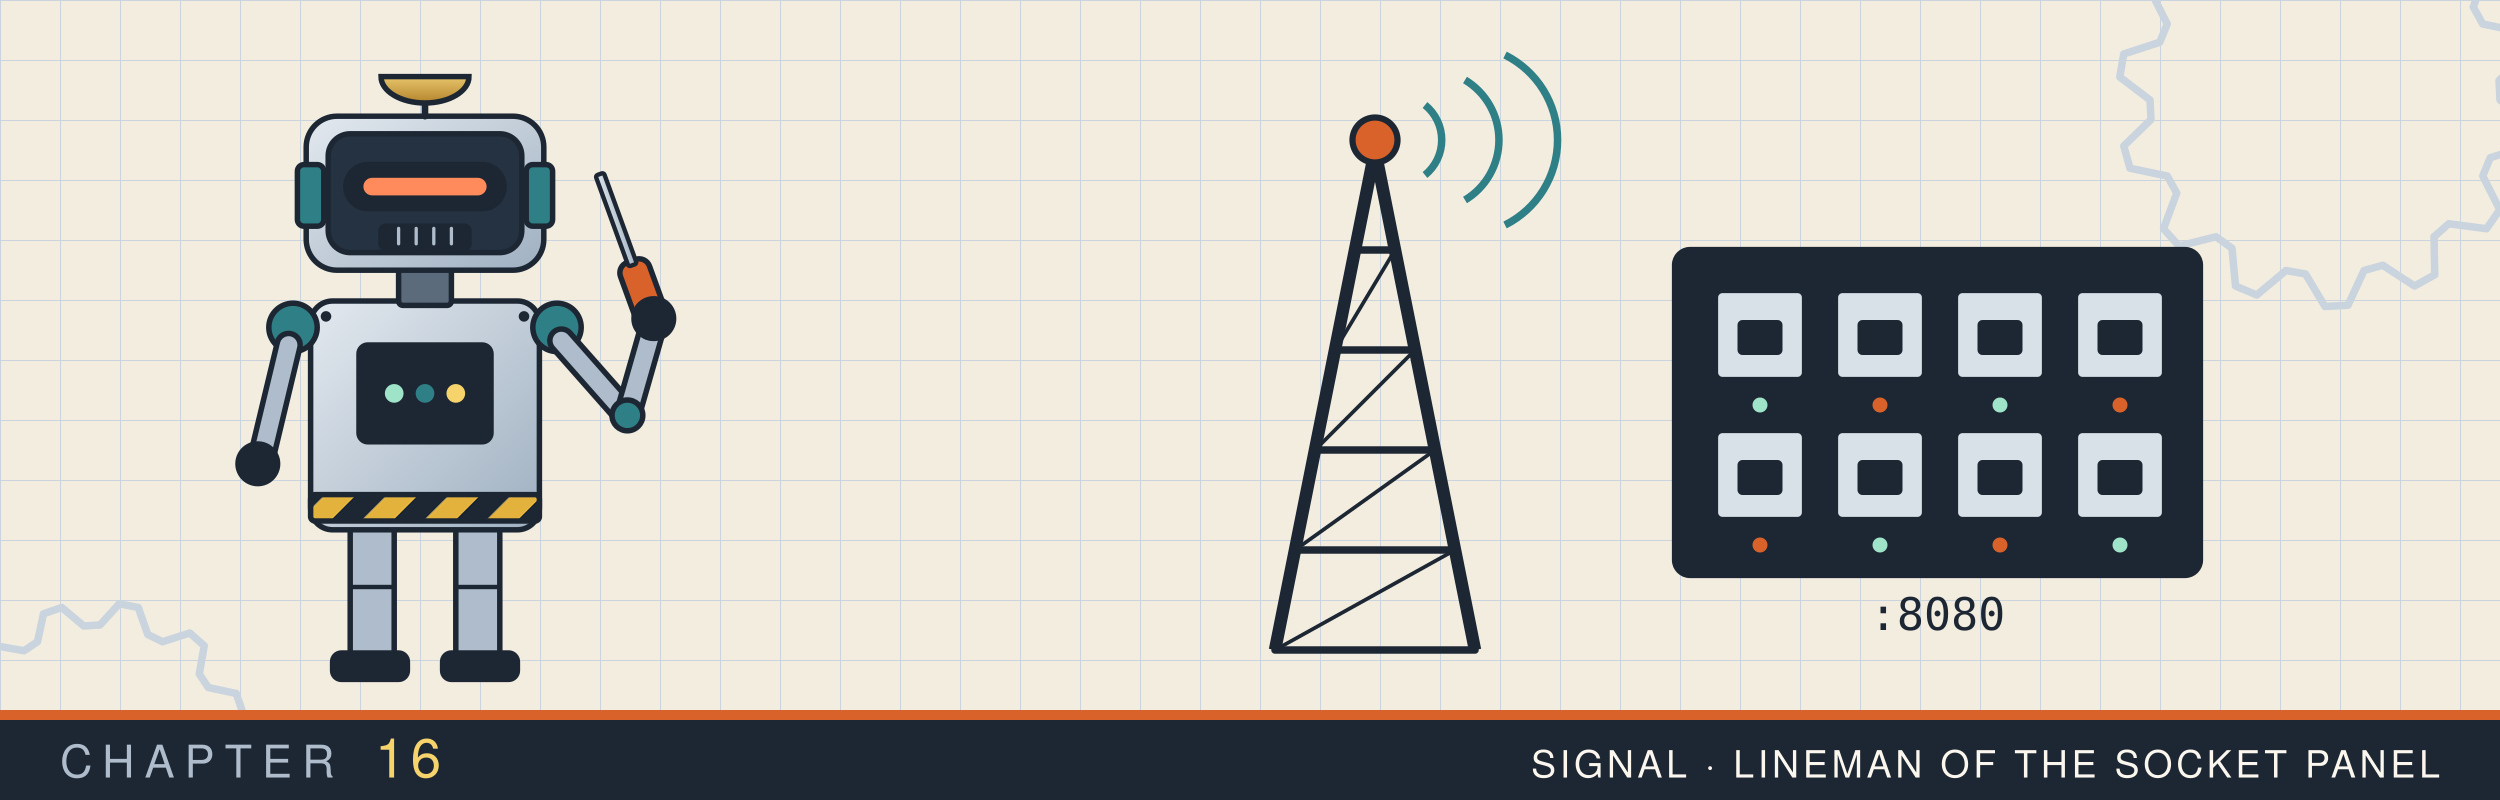
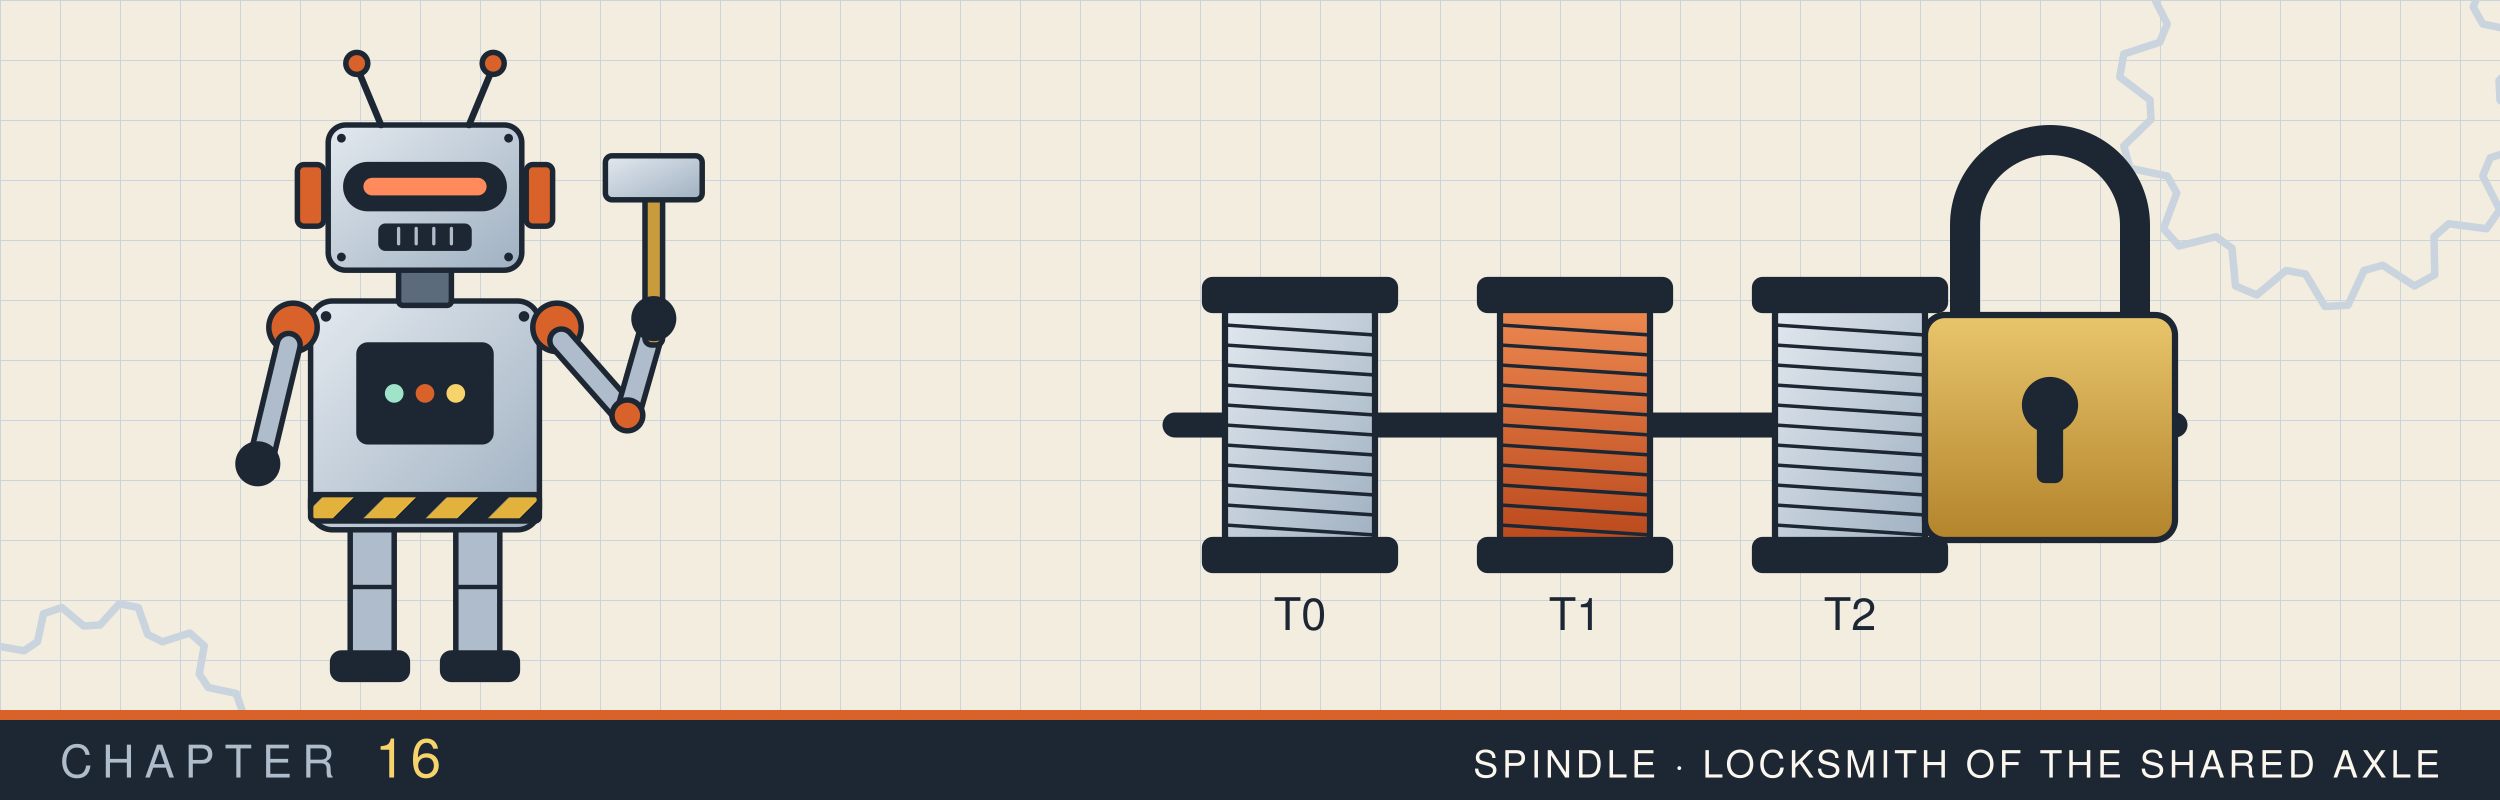
<svg xmlns="http://www.w3.org/2000/svg" viewBox="0 0 1000 320" width="1000" height="320">
  <defs>
    <pattern id="grid" width="24" height="24" patternUnits="userSpaceOnUse">
      <path d="M 24 0 L 0 0 0 24" fill="none" stroke="#c9d4de" stroke-width="0.8" />
    </pattern>
    <pattern id="hatch" width="6" height="6" patternUnits="userSpaceOnUse" patternTransform="rotate(45)">
      <line x1="0" y1="0" x2="0" y2="6" stroke="#1d2733" stroke-width="1.1" opacity="0.55" />
    </pattern>
    <pattern id="hatch-fine" width="4" height="4" patternUnits="userSpaceOnUse" patternTransform="rotate(-35)">
      <line x1="0" y1="0" x2="0" y2="4" stroke="#1d2733" stroke-width="0.7" opacity="0.4" />
    </pattern>
    <pattern id="stripes" width="20" height="20" patternUnits="userSpaceOnUse" patternTransform="rotate(45)">
      <rect width="10" height="20" fill="#1d2733" />
      <rect x="10" width="10" height="20" fill="#e3b23c" />
    </pattern>
    <linearGradient id="steel" x1="0" x2="1" y1="0" y2="1">
      <stop offset="0" stop-color="#e3e9ef" />
      <stop offset="1" stop-color="#9fb0c1" />
    </linearGradient>
    <linearGradient id="brass" x1="0" x2="0" y1="0" y2="1">
      <stop offset="0" stop-color="#e8c56b" />
      <stop offset="1" stop-color="#b3842c" />
    </linearGradient>
    <linearGradient id="copper" x1="0" x2="0" y1="0" y2="1">
      <stop offset="0" stop-color="#ee8a52" />
      <stop offset="1" stop-color="#b9471b" />
    </linearGradient>
  </defs>
  <rect x="0.0" y="0.0" width="1000.0" height="320.0" rx="0" fill="#f3ede0" stroke="none" stroke-width="0" />
  <rect x="0.0" y="0.0" width="1000.0" height="320.0" rx="0" fill="url(#grid)" stroke="none" stroke-width="0" />
  <polygon points="1000.0,40.0 1012.1,49.2 1010.5,58.4 996.1,63.1 993.1,70.4 999.9,83.9 994.6,91.5 979.5,89.5 973.6,94.7 973.9,109.9 965.8,114.4 953.1,106.1 945.6,108.2 939.2,122.1 930.0,122.6 922.2,109.6 914.4,108.2 902.7,118.0 894.2,114.4 892.8,99.3 886.4,94.7 871.6,98.4 865.4,91.5 870.7,77.2 866.9,70.4 852.0,67.3 849.5,58.4 860.4,47.8 860.0,40.0 847.9,30.8 849.5,21.6 863.9,16.9 866.9,9.6 860.1,-3.9 865.4,-11.5 880.5,-9.5 886.4,-14.7 886.1,-29.9 894.2,-34.4 906.9,-26.1 914.4,-28.2 920.8,-42.1 930.0,-42.6 937.8,-29.6 945.6,-28.2 957.3,-38.0 965.8,-34.4 967.2,-19.3 973.6,-14.7 988.4,-18.4 994.6,-11.5 989.3,2.8 993.1,9.6 1008.0,12.7 1010.5,21.6 999.6,32.2" fill="none" stroke="#c9d4de" stroke-width="3" stroke-linejoin="round" />
  <polygon points="90.0,300.0 98.5,307.7 97.0,315.3 86.2,319.1 83.3,325.0 86.8,335.9 81.7,341.7 70.4,339.7 65.0,343.3 62.6,354.5 55.3,357.0 46.5,349.6 40.0,350.0 32.3,358.5 24.7,357.0 20.9,346.2 15.0,343.3 4.1,346.8 -1.7,341.7 0.3,330.4 -3.3,325.0 -14.5,322.6 -17.0,315.3 -9.6,306.5 -10.0,300.0 -18.5,292.3 -17.0,284.7 -6.2,280.9 -3.3,275.0 -6.8,264.1 -1.7,258.3 9.6,260.3 15.0,256.7 17.4,245.5 24.7,243.0 33.5,250.4 40.0,250.0 47.7,241.5 55.3,243.0 59.1,253.8 65.0,256.7 75.9,253.2 81.7,258.3 79.7,269.6 83.3,275.0 94.5,277.4 97.0,284.7 89.6,293.5" fill="none" stroke="#c9d4de" stroke-width="3" stroke-linejoin="round" />
  <rect x="0.0" y="288.0" width="1000.0" height="32.0" rx="0" fill="#1d2733" stroke="none" stroke-width="0" />
  <rect x="0.0" y="284.0" width="1000.0" height="4.0" rx="0" fill="#d9622b" stroke="none" stroke-width="0" />
  <text x="24.0" y="311.0" font-family="DIN Condensed, Avenir Next Condensed, Helvetica Neue, sans-serif" font-size="18" fill="#aebccb" text-anchor="start" font-weight="normal" letter-spacing="4">CHAPTER</text>
-   <text x="976.0" y="311.0" font-family="DIN Condensed, Avenir Next Condensed, Helvetica Neue, sans-serif" font-size="15" fill="#fbf7ee" text-anchor="end" font-weight="normal" letter-spacing="1.5">SIGNAL · LINEMAN OF THE SOCKET PANEL</text>
+   <text x="976.0" y="311.0" font-family="DIN Condensed, Avenir Next Condensed, Helvetica Neue, sans-serif" font-size="15" fill="#fbf7ee" text-anchor="end" font-weight="normal" letter-spacing="1.5">SPINDLE · LOCKSMITH OF THE SHARED AXLE</text>
  <text x="150.0" y="311.0" font-family="DIN Condensed, Avenir Next Condensed, Helvetica Neue, sans-serif" font-size="22" fill="#f6d36b" text-anchor="start" font-weight="normal" letter-spacing="2">16</text>
  <g transform="translate(170.0 270.0) scale(0.88)">
    <rect x="-34.0" y="-70.0" width="20.0" height="64.0" rx="3" fill="#aebccb" stroke="#1d2733" stroke-width="2.5" />
    <rect x="14.0" y="-70.0" width="20.0" height="64.0" rx="3" fill="#aebccb" stroke="#1d2733" stroke-width="2.5" />
    <rect x="-42.0" y="-10.0" width="34.0" height="12.0" rx="4" fill="#1d2733" stroke="#1d2733" stroke-width="2.5" />
    <rect x="8.0" y="-10.0" width="34.0" height="12.0" rx="4" fill="#1d2733" stroke="#1d2733" stroke-width="2.5" />
    <line x1="-34.0" y1="-40.0" x2="-14.0" y2="-40.0" stroke="#1d2733" stroke-width="2" stroke-linecap="round" />
    <line x1="14.0" y1="-40.0" x2="34.0" y2="-40.0" stroke="#1d2733" stroke-width="2" stroke-linecap="round" />
    <rect x="-52.0" y="-170.0" width="104.0" height="104.0" rx="10" fill="url(#steel)" stroke="#1d2733" stroke-width="2.5" />
    <circle cx="-45.0" cy="-163.0" r="2.4" fill="#1d2733" />
    <circle cx="45.0" cy="-163.0" r="2.4" fill="#1d2733" />
    <circle cx="-45.0" cy="-73.0" r="2.4" fill="#1d2733" />
    <circle cx="45.0" cy="-73.0" r="2.4" fill="#1d2733" />
    <rect x="-30.0" y="-150.0" width="60.0" height="44.0" rx="4" fill="#1d2733" stroke="#1d2733" stroke-width="2.5" />
    <rect x="-52.0" y="-82.0" width="104.0" height="12.0" rx="2" fill="url(#stripes)" stroke="#1d2733" stroke-width="2.5" />
    <circle cx="-14.0" cy="-128.0" r="5.0" fill="#9fe3c8" stroke="#1d2733" stroke-width="1.5" />
-     <circle cx="0.0" cy="-128.0" r="5.0" fill="#2f7f86" stroke="#1d2733" stroke-width="1.5" />
+     <circle cx="0.0" cy="-128.0" r="5.0" fill="#d9622b" stroke="#1d2733" stroke-width="1.5" />
    <circle cx="14.0" cy="-128.0" r="5.0" fill="#f6d36b" stroke="#1d2733" stroke-width="1.5" />
-     <circle cx="-60.0" cy="-158.0" r="11.0" fill="#2f7f86" stroke="#1d2733" stroke-width="2.5" />
+     <circle cx="-60.0" cy="-158.0" r="11.0" fill="#d9622b" stroke="#1d2733" stroke-width="2.5" />
    <line x1="-62.0" y1="-150.0" x2="-74.0" y2="-100.0" stroke="#1d2733" stroke-width="13" stroke-linecap="round" />
    <line x1="-62.0" y1="-150.0" x2="-74.0" y2="-100.0" stroke="#aebccb" stroke-width="8" stroke-linecap="round" />
    <circle cx="-76.0" cy="-96.0" r="9.0" fill="#1d2733" stroke="#1d2733" stroke-width="2.5" />
-     <circle cx="60.0" cy="-158.0" r="11.0" fill="#2f7f86" stroke="#1d2733" stroke-width="2.5" />
+     <circle cx="60.0" cy="-158.0" r="11.0" fill="#d9622b" stroke="#1d2733" stroke-width="2.5" />
    <line x1="62.0" y1="-152.0" x2="92.0" y2="-118.0" stroke="#1d2733" stroke-width="13" stroke-linecap="round" />
    <line x1="62.0" y1="-152.0" x2="92.0" y2="-118.0" stroke="#aebccb" stroke-width="8" stroke-linecap="round" />
    <line x1="92.0" y1="-118.0" x2="104.0" y2="-160.0" stroke="#1d2733" stroke-width="13" stroke-linecap="round" />
    <line x1="92.0" y1="-118.0" x2="104.0" y2="-160.0" stroke="#aebccb" stroke-width="8" stroke-linecap="round" />
-     <circle cx="92.0" cy="-118.0" r="7.0" fill="#2f7f86" stroke="#1d2733" stroke-width="2.5" />
-     <g transform="rotate(-20 104.0 -160.0)">
-       <rect x="97.0" y="-190.0" width="14.0" height="36.0" rx="5" fill="#d9622b" stroke="#1d2733" stroke-width="2.5" />
-       <rect x="102.0" y="-232.0" width="4.0" height="44.0" rx="1" fill="url(#steel)" stroke="#1d2733" stroke-width="2" />
-     </g>
+     <circle cx="92.0" cy="-118.0" r="7.0" fill="#d9622b" stroke="#1d2733" stroke-width="2.5" />
+     <rect x="100.0" y="-220.0" width="8.0" height="70.0" rx="3" fill="#c89b3c" stroke="#1d2733" stroke-width="2.5" />
+     <rect x="82.0" y="-236.0" width="44.0" height="20.0" rx="3" fill="url(#steel)" stroke="#1d2733" stroke-width="2.5" />
    <circle cx="104.0" cy="-162.0" r="9.0" fill="#1d2733" stroke="#1d2733" stroke-width="2.5" />
    <rect x="-12.0" y="-186.0" width="24.0" height="18.0" rx="2" fill="#5b6b7c" stroke="#1d2733" stroke-width="2.5" />
-     <rect x="-54.0" y="-254.0" width="108.0" height="70.0" rx="14" fill="url(#steel)" stroke="#1d2733" stroke-width="2.5" />
-     <rect x="-44.0" y="-246.0" width="88.0" height="54.0" rx="10" fill="#243241" stroke="#1d2733" stroke-width="2.5" />
-     <rect x="-58.0" y="-232.0" width="12.0" height="28.0" rx="3" fill="#2f7f86" stroke="#1d2733" stroke-width="2.5" />
-     <rect x="46.0" y="-232.0" width="12.0" height="28.0" rx="3" fill="#2f7f86" stroke="#1d2733" stroke-width="2.5" />
+     <rect x="-44.0" y="-250.0" width="88.0" height="66.0" rx="8" fill="url(#steel)" stroke="#1d2733" stroke-width="2.5" />
+     <circle cx="-38.0" cy="-244.0" r="2" fill="#1d2733" />
+     <circle cx="38.0" cy="-244.0" r="2" fill="#1d2733" />
+     <circle cx="-38.0" cy="-190.0" r="2" fill="#1d2733" />
+     <circle cx="38.0" cy="-190.0" r="2" fill="#1d2733" />
+     <rect x="-58.0" y="-232.0" width="12.0" height="28.0" rx="3" fill="#d9622b" stroke="#1d2733" stroke-width="2.5" />
+     <rect x="46.0" y="-232.0" width="12.0" height="28.0" rx="3" fill="#d9622b" stroke="#1d2733" stroke-width="2.5" />
    <rect x="-36.0" y="-232.0" width="72.0" height="20.0" rx="10" fill="#1d2733" stroke="#1d2733" stroke-width="2.5" />
    <rect x="-28.0" y="-226.0" width="56.0" height="8.0" rx="4" fill="#ff8a5c" stroke="none" stroke-width="0" />
    <rect x="-20.0" y="-204.0" width="40.0" height="10.0" rx="2" fill="#1d2733" stroke="#1d2733" stroke-width="2.5" />
    <line x1="-12.0" y1="-203.0" x2="-12.0" y2="-196.0" stroke="#aebccb" stroke-width="1.5" stroke-linecap="round" />
    <line x1="-4.0" y1="-203.0" x2="-4.0" y2="-196.0" stroke="#aebccb" stroke-width="1.5" stroke-linecap="round" />
    <line x1="4.0" y1="-203.0" x2="4.0" y2="-196.0" stroke="#aebccb" stroke-width="1.5" stroke-linecap="round" />
    <line x1="12.0" y1="-203.0" x2="12.0" y2="-196.0" stroke="#aebccb" stroke-width="1.5" stroke-linecap="round" />
-     <line x1="0.0" y1="-254.0" x2="0.0" y2="-270.0" stroke="#1d2733" stroke-width="3" stroke-linecap="round" />
-     <path d="M -20 -272.0 a 20 12 0 0 0 40 0 z" fill="url(#brass)" stroke="#1d2733" stroke-width="2.5" />
+     <line x1="-20.0" y1="-250.0" x2="-30.0" y2="-274.0" stroke="#1d2733" stroke-width="3" stroke-linecap="round" />
+     <circle cx="-31.0" cy="-278.0" r="5.0" fill="#d9622b" stroke="#1d2733" stroke-width="2.5" />
+     <line x1="20.0" y1="-250.0" x2="30.0" y2="-274.0" stroke="#1d2733" stroke-width="3" stroke-linecap="round" />
+     <circle cx="31.0" cy="-278.0" r="5.0" fill="#d9622b" stroke="#1d2733" stroke-width="2.5" />
  </g>
-   <path d="M 510.0 260.0 l 40 -200 l 40 200" fill="none" stroke="#1d2733" stroke-width="5" />
-   <line x1="510.0" y1="260.0" x2="590.0" y2="260.0" stroke="#1d2733" stroke-width="3" stroke-linecap="round" />
-   <line x1="510.0" y1="260.0" x2="582.0" y2="220.0" stroke="#1d2733" stroke-width="1.5" stroke-linecap="round" />
-   <line x1="518.0" y1="220.0" x2="582.0" y2="220.0" stroke="#1d2733" stroke-width="3" stroke-linecap="round" />
-   <line x1="518.0" y1="220.0" x2="574.0" y2="180.0" stroke="#1d2733" stroke-width="1.5" stroke-linecap="round" />
-   <line x1="526.0" y1="180.0" x2="574.0" y2="180.0" stroke="#1d2733" stroke-width="3" stroke-linecap="round" />
-   <line x1="526.0" y1="180.0" x2="566.0" y2="140.0" stroke="#1d2733" stroke-width="1.5" stroke-linecap="round" />
-   <line x1="534.0" y1="140.0" x2="566.0" y2="140.0" stroke="#1d2733" stroke-width="3" stroke-linecap="round" />
-   <line x1="534.0" y1="140.0" x2="558.0" y2="100.0" stroke="#1d2733" stroke-width="1.5" stroke-linecap="round" />
-   <line x1="542.0" y1="100.0" x2="558.0" y2="100.0" stroke="#1d2733" stroke-width="3" stroke-linecap="round" />
-   <line x1="542.0" y1="100.0" x2="550.0" y2="60.0" stroke="#1d2733" stroke-width="1.5" stroke-linecap="round" />
-   <circle cx="550.0" cy="56.0" r="9.0" fill="#d9622b" stroke="#1d2733" stroke-width="2.5" />
-   <path d="M 570.0 42.0 a 18 18 0 0 1 0 28" fill="none" stroke="#2f7f86" stroke-width="3" />
-   <path d="M 586.0 32.0 a 28 28 0 0 1 0 48" fill="none" stroke="#2f7f86" stroke-width="3" />
-   <path d="M 602.0 22.0 a 38 38 0 0 1 0 68" fill="none" stroke="#2f7f86" stroke-width="3" />
-   <rect x="670.0" y="100.0" width="210.0" height="130.0" rx="6" fill="#1d2733" stroke="#1d2733" stroke-width="2.5" />
-   <rect x="686.0" y="116.0" width="36.0" height="36.0" rx="3" fill="#d9e1e8" stroke="#1d2733" stroke-width="2.5" />
-   <rect x="695.0" y="128.0" width="18.0" height="14.0" rx="2" fill="#1d2733" stroke="none" stroke-width="0" />
-   <circle cx="704.0" cy="162.0" r="3.0" fill="#9fe3c8" stroke="none" stroke-width="0" />
-   <rect x="734.0" y="116.0" width="36.0" height="36.0" rx="3" fill="#d9e1e8" stroke="#1d2733" stroke-width="2.5" />
-   <rect x="743.0" y="128.0" width="18.0" height="14.0" rx="2" fill="#1d2733" stroke="none" stroke-width="0" />
-   <circle cx="752.0" cy="162.0" r="3.0" fill="#d9622b" stroke="none" stroke-width="0" />
-   <rect x="782.0" y="116.0" width="36.0" height="36.0" rx="3" fill="#d9e1e8" stroke="#1d2733" stroke-width="2.5" />
-   <rect x="791.0" y="128.0" width="18.0" height="14.0" rx="2" fill="#1d2733" stroke="none" stroke-width="0" />
-   <circle cx="800.0" cy="162.0" r="3.0" fill="#9fe3c8" stroke="none" stroke-width="0" />
-   <rect x="830.0" y="116.0" width="36.0" height="36.0" rx="3" fill="#d9e1e8" stroke="#1d2733" stroke-width="2.5" />
-   <rect x="839.0" y="128.0" width="18.0" height="14.0" rx="2" fill="#1d2733" stroke="none" stroke-width="0" />
-   <circle cx="848.0" cy="162.0" r="3.0" fill="#d9622b" stroke="none" stroke-width="0" />
-   <rect x="686.0" y="172.0" width="36.0" height="36.0" rx="3" fill="#d9e1e8" stroke="#1d2733" stroke-width="2.5" />
-   <rect x="695.0" y="184.0" width="18.0" height="14.0" rx="2" fill="#1d2733" stroke="none" stroke-width="0" />
-   <circle cx="704.0" cy="218.0" r="3.0" fill="#d9622b" stroke="none" stroke-width="0" />
-   <rect x="734.0" y="172.0" width="36.0" height="36.0" rx="3" fill="#d9e1e8" stroke="#1d2733" stroke-width="2.5" />
-   <rect x="743.0" y="184.0" width="18.0" height="14.0" rx="2" fill="#1d2733" stroke="none" stroke-width="0" />
-   <circle cx="752.0" cy="218.0" r="3.0" fill="#9fe3c8" stroke="none" stroke-width="0" />
-   <rect x="782.0" y="172.0" width="36.0" height="36.0" rx="3" fill="#d9e1e8" stroke="#1d2733" stroke-width="2.5" />
-   <rect x="791.0" y="184.0" width="18.0" height="14.0" rx="2" fill="#1d2733" stroke="none" stroke-width="0" />
-   <circle cx="800.0" cy="218.0" r="3.0" fill="#d9622b" stroke="none" stroke-width="0" />
-   <rect x="830.0" y="172.0" width="36.0" height="36.0" rx="3" fill="#d9e1e8" stroke="#1d2733" stroke-width="2.5" />
-   <rect x="839.0" y="184.0" width="18.0" height="14.0" rx="2" fill="#1d2733" stroke="none" stroke-width="0" />
-   <circle cx="848.0" cy="218.0" r="3.0" fill="#9fe3c8" stroke="none" stroke-width="0" />
-   <text x="775.0" y="252.0" font-family="Menlo, monospace" font-size="18" fill="#1d2733" text-anchor="middle" font-weight="normal" letter-spacing="0">:8080</text>
+   <line x1="470.0" y1="170.0" x2="870.0" y2="170.0" stroke="#1d2733" stroke-width="10" stroke-linecap="round" />
+   <rect x="490.0" y="120.0" width="60.0" height="100.0" rx="6" fill="url(#steel)" stroke="#1d2733" stroke-width="2.5" />
+   <line x1="490.0" y1="130.0" x2="550.0" y2="134.0" stroke="#1d2733" stroke-width="1.4" stroke-linecap="round" />
+   <line x1="490.0" y1="138.0" x2="550.0" y2="142.0" stroke="#1d2733" stroke-width="1.4" stroke-linecap="round" />
+   <line x1="490.0" y1="146.0" x2="550.0" y2="150.0" stroke="#1d2733" stroke-width="1.4" stroke-linecap="round" />
+   <line x1="490.0" y1="154.0" x2="550.0" y2="158.0" stroke="#1d2733" stroke-width="1.4" stroke-linecap="round" />
+   <line x1="490.0" y1="162.0" x2="550.0" y2="166.0" stroke="#1d2733" stroke-width="1.4" stroke-linecap="round" />
+   <line x1="490.0" y1="170.0" x2="550.0" y2="174.0" stroke="#1d2733" stroke-width="1.4" stroke-linecap="round" />
+   <line x1="490.0" y1="178.0" x2="550.0" y2="182.0" stroke="#1d2733" stroke-width="1.4" stroke-linecap="round" />
+   <line x1="490.0" y1="186.0" x2="550.0" y2="190.0" stroke="#1d2733" stroke-width="1.4" stroke-linecap="round" />
+   <line x1="490.0" y1="194.0" x2="550.0" y2="198.0" stroke="#1d2733" stroke-width="1.4" stroke-linecap="round" />
+   <line x1="490.0" y1="202.0" x2="550.0" y2="206.0" stroke="#1d2733" stroke-width="1.4" stroke-linecap="round" />
+   <line x1="490.0" y1="210.0" x2="550.0" y2="214.0" stroke="#1d2733" stroke-width="1.4" stroke-linecap="round" />
+   <rect x="482.0" y="112.0" width="76.0" height="12.0" rx="3" fill="#1d2733" stroke="#1d2733" stroke-width="2.5" />
+   <rect x="482.0" y="216.0" width="76.0" height="12.0" rx="3" fill="#1d2733" stroke="#1d2733" stroke-width="2.5" />
+   <text x="520.0" y="252.0" font-family="DIN Condensed, Avenir Next Condensed, Helvetica Neue, sans-serif" font-size="18" fill="#1d2733" text-anchor="middle" font-weight="normal" letter-spacing="0">T0</text>
+   <rect x="600.0" y="120.0" width="60.0" height="100.0" rx="6" fill="url(#copper)" stroke="#1d2733" stroke-width="2.5" />
+   <line x1="600.0" y1="130.0" x2="660.0" y2="134.0" stroke="#1d2733" stroke-width="1.4" stroke-linecap="round" />
+   <line x1="600.0" y1="138.0" x2="660.0" y2="142.0" stroke="#1d2733" stroke-width="1.4" stroke-linecap="round" />
+   <line x1="600.0" y1="146.0" x2="660.0" y2="150.0" stroke="#1d2733" stroke-width="1.4" stroke-linecap="round" />
+   <line x1="600.0" y1="154.0" x2="660.0" y2="158.0" stroke="#1d2733" stroke-width="1.4" stroke-linecap="round" />
+   <line x1="600.0" y1="162.0" x2="660.0" y2="166.0" stroke="#1d2733" stroke-width="1.4" stroke-linecap="round" />
+   <line x1="600.0" y1="170.0" x2="660.0" y2="174.0" stroke="#1d2733" stroke-width="1.4" stroke-linecap="round" />
+   <line x1="600.0" y1="178.0" x2="660.0" y2="182.0" stroke="#1d2733" stroke-width="1.4" stroke-linecap="round" />
+   <line x1="600.0" y1="186.0" x2="660.0" y2="190.0" stroke="#1d2733" stroke-width="1.4" stroke-linecap="round" />
+   <line x1="600.0" y1="194.0" x2="660.0" y2="198.0" stroke="#1d2733" stroke-width="1.4" stroke-linecap="round" />
+   <line x1="600.0" y1="202.0" x2="660.0" y2="206.0" stroke="#1d2733" stroke-width="1.4" stroke-linecap="round" />
+   <line x1="600.0" y1="210.0" x2="660.0" y2="214.0" stroke="#1d2733" stroke-width="1.4" stroke-linecap="round" />
+   <rect x="592.0" y="112.0" width="76.0" height="12.0" rx="3" fill="#1d2733" stroke="#1d2733" stroke-width="2.5" />
+   <rect x="592.0" y="216.0" width="76.0" height="12.0" rx="3" fill="#1d2733" stroke="#1d2733" stroke-width="2.5" />
+   <text x="630.0" y="252.0" font-family="DIN Condensed, Avenir Next Condensed, Helvetica Neue, sans-serif" font-size="18" fill="#1d2733" text-anchor="middle" font-weight="normal" letter-spacing="0">T1</text>
+   <rect x="710.0" y="120.0" width="60.0" height="100.0" rx="6" fill="url(#steel)" stroke="#1d2733" stroke-width="2.5" />
+   <line x1="710.0" y1="130.0" x2="770.0" y2="134.0" stroke="#1d2733" stroke-width="1.4" stroke-linecap="round" />
+   <line x1="710.0" y1="138.0" x2="770.0" y2="142.0" stroke="#1d2733" stroke-width="1.4" stroke-linecap="round" />
+   <line x1="710.0" y1="146.0" x2="770.0" y2="150.0" stroke="#1d2733" stroke-width="1.4" stroke-linecap="round" />
+   <line x1="710.0" y1="154.0" x2="770.0" y2="158.0" stroke="#1d2733" stroke-width="1.4" stroke-linecap="round" />
+   <line x1="710.0" y1="162.0" x2="770.0" y2="166.0" stroke="#1d2733" stroke-width="1.4" stroke-linecap="round" />
+   <line x1="710.0" y1="170.0" x2="770.0" y2="174.0" stroke="#1d2733" stroke-width="1.4" stroke-linecap="round" />
+   <line x1="710.0" y1="178.0" x2="770.0" y2="182.0" stroke="#1d2733" stroke-width="1.4" stroke-linecap="round" />
+   <line x1="710.0" y1="186.0" x2="770.0" y2="190.0" stroke="#1d2733" stroke-width="1.4" stroke-linecap="round" />
+   <line x1="710.0" y1="194.0" x2="770.0" y2="198.0" stroke="#1d2733" stroke-width="1.4" stroke-linecap="round" />
+   <line x1="710.0" y1="202.0" x2="770.0" y2="206.0" stroke="#1d2733" stroke-width="1.4" stroke-linecap="round" />
+   <line x1="710.0" y1="210.0" x2="770.0" y2="214.0" stroke="#1d2733" stroke-width="1.4" stroke-linecap="round" />
+   <rect x="702.0" y="112.0" width="76.0" height="12.0" rx="3" fill="#1d2733" stroke="#1d2733" stroke-width="2.5" />
+   <rect x="702.0" y="216.0" width="76.0" height="12.0" rx="3" fill="#1d2733" stroke="#1d2733" stroke-width="2.5" />
+   <text x="740.0" y="252.0" font-family="DIN Condensed, Avenir Next Condensed, Helvetica Neue, sans-serif" font-size="18" fill="#1d2733" text-anchor="middle" font-weight="normal" letter-spacing="0">T2</text>
+   <path d="M 786.0 130.0 v -40 a 34 34 0 0 1 68 0 v 40" fill="none" stroke="#1d2733" stroke-width="12" />
+   <rect x="770.0" y="126.0" width="100.0" height="90.0" rx="8" fill="url(#brass)" stroke="#1d2733" stroke-width="2.5" />
+   <circle cx="820.0" cy="162.0" r="10.0" fill="#1d2733" stroke="#1d2733" stroke-width="2.5" />
+   <rect x="816.0" y="166.0" width="8.0" height="26.0" rx="2" fill="#1d2733" stroke="#1d2733" stroke-width="2.5" />
</svg>
